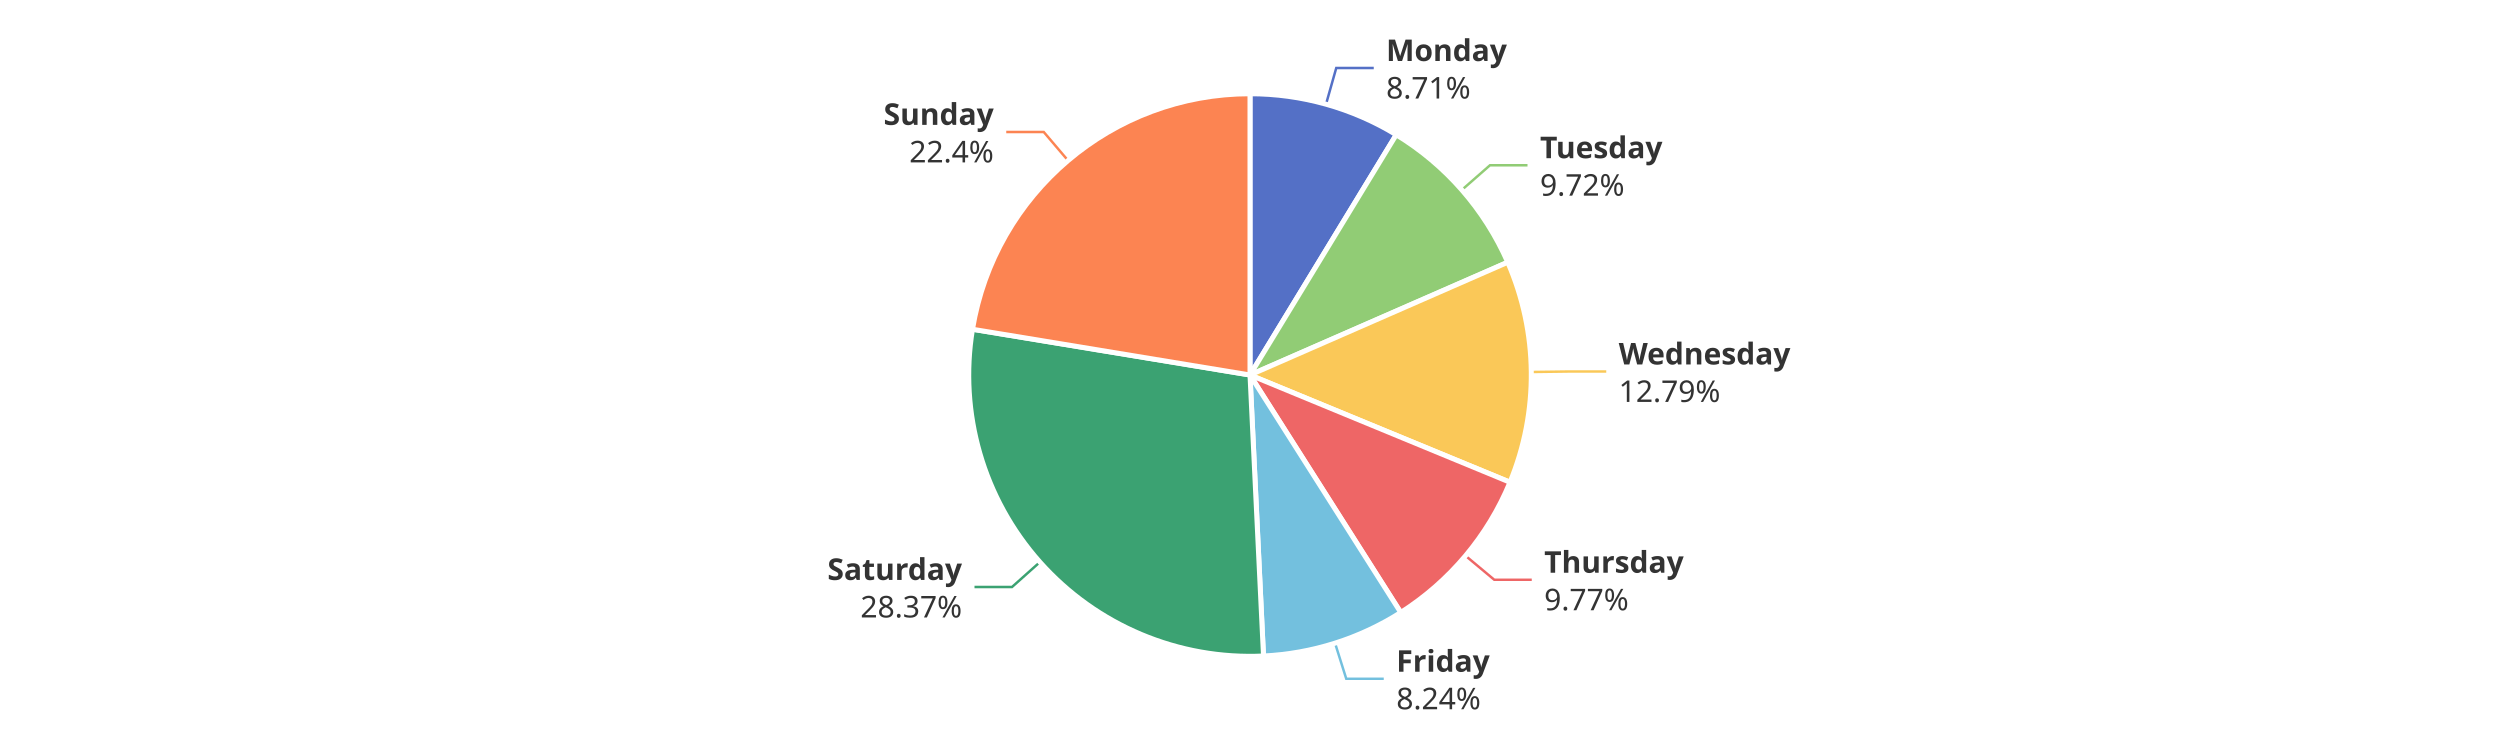
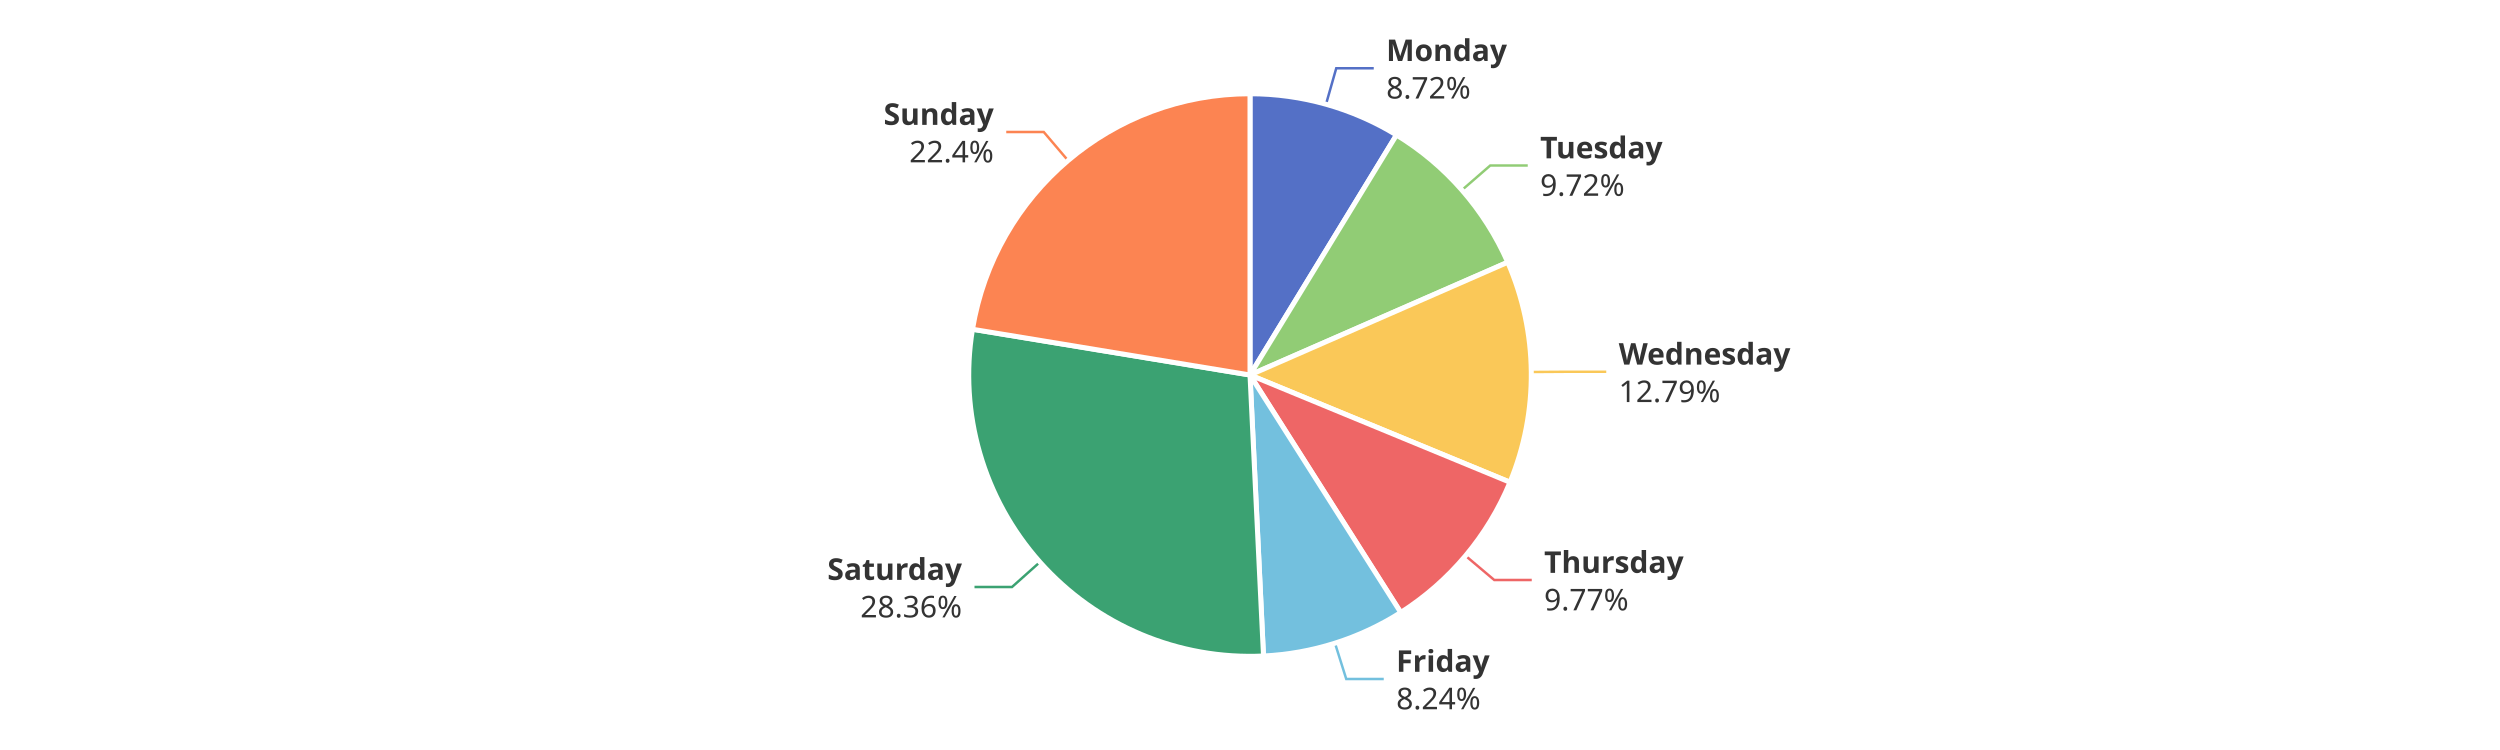
<svg xmlns="http://www.w3.org/2000/svg" width="1000" height="300" version="1.1" baseProfile="full" viewBox="0 0 1000 300">
  <rect width="1000" height="300" x="0" y="0" id="0" fill="#ffffff" />
-   <polyline points="530.4 41.7 534.5 27.2 549.5 27.2" fill="none" stroke="#5470c6" />
-   <polyline points="584.7 76 596 66.1 611 66.1" fill="none" stroke="#91cc75" />
-   <polyline points="612.5 148.8 627.5 148.6 642.5 148.6" fill="none" stroke="#fac858" />
-   <polyline points="586.2 222.3 597.7 231.9 612.7 231.9" fill="none" stroke="#ee6666" />
-   <polyline points="534 257.2 538.5 271.5 553.5 271.5" fill="none" stroke="#73c0de" />
+   <polyline points="530.4 41.7 534.5 27.3 549.5 27.3" fill="none" stroke="#5470c6" />
+   <polyline points="584.8 76 596.1 66.2 611.1 66.2" fill="none" stroke="#91cc75" />
+   <polyline points="612.5 148.8 627.5 148.7 642.5 148.7" fill="none" stroke="#fac858" />
+   <polyline points="586.2 222.3 597.7 232 612.7 232" fill="none" stroke="#ee6666" />
+   <polyline points="534 257.3 538.5 271.6 553.5 271.6" fill="none" stroke="#73c0de" />
  <polyline points="416 224.8 404.8 234.8 389.8 234.8" fill="none" stroke="#3ba272" />
  <polyline points="427.2 64.2 417.5 52.8 402.5 52.8" fill="none" stroke="#fc8452" />
-   <path d="M500 37.5A112.5 112.5 0 0 1 558.5 53.9L500 150Z" fill="#5470c6" stroke="#fff" stroke-width="2" stroke-linejoin="round" />
-   <path d="M558.5 53.9A112.5 112.5 0 0 1 603.1 104.9L500 150Z" fill="#91cc75" stroke="#fff" stroke-width="2" stroke-linejoin="round" />
+   <path d="M500 37.5A112.5 112.5 0 0 1 558.6 54L500 150Z" fill="#5470c6" stroke="#fff" stroke-width="2" stroke-linejoin="round" />
+   <path d="M558.6 54A112.5 112.5 0 0 1 603.1 104.9L500 150Z" fill="#91cc75" stroke="#fff" stroke-width="2" stroke-linejoin="round" />
  <path d="M603.1 104.9A112.5 112.5 0 0 1 604 192.9L500 150Z" fill="#fac858" stroke="#fff" stroke-width="2" stroke-linejoin="round" />
  <path d="M604 192.9A112.5 112.5 0 0 1 560.3 245L500 150Z" fill="#ee6666" stroke="#fff" stroke-width="2" stroke-linejoin="round" />
  <path d="M560.3 245A112.5 112.5 0 0 1 505.4 262.4L500 150Z" fill="#73c0de" stroke="#fff" stroke-width="2" stroke-linejoin="round" />
  <path d="M505.4 262.4A112.5 112.5 0 0 1 389 131.7L500 150Z" fill="#3ba272" stroke="#fff" stroke-width="2" stroke-linejoin="round" />
  <path d="M389 131.7A112.5 112.5 0 0 1 500 37.5L500 150Z" fill="#fc8452" stroke="#fff" stroke-width="2" stroke-linejoin="round" />
-   <path d="M0 -15l42.8 0l0 30l-42.8 0Z" transform="translate(554.4578 27.2445)" fill="none" />
-   <text dominant-baseline="central" text-anchor="start" style="font-size:12px;font-family:sans-serif;font-weight:bold;" y="-7.5" transform="translate(554.4578 27.2445)" fill="#333" stroke="rgb(255,255,255)" stroke-width="2" paint-order="stroke" stroke-miterlimit="2">Monday</text>
-   <text dominant-baseline="central" text-anchor="start" style="font-size:12px;font-family:sans-serif;" y="7.5" transform="translate(554.4578 27.2445)" fill="#333" stroke="rgb(255,255,255)" stroke-width="2" paint-order="stroke" stroke-miterlimit="2">8.71%</text>
-   <path d="M0 -15l46.2 0l0 30l-46.2 0Z" transform="translate(616.0162 66.1124)" fill="none" />
-   <text dominant-baseline="central" text-anchor="start" style="font-size:12px;font-family:sans-serif;font-weight:bold;" y="-7.5" transform="translate(616.0162 66.1124)" fill="#333" stroke="rgb(255,255,255)" stroke-width="2" paint-order="stroke" stroke-miterlimit="2">Tuesday</text>
-   <text dominant-baseline="central" text-anchor="start" style="font-size:12px;font-family:sans-serif;" y="7.5" transform="translate(616.0162 66.1124)" fill="#333" stroke="rgb(255,255,255)" stroke-width="2" paint-order="stroke" stroke-miterlimit="2">9.72%</text>
-   <path d="M0 -15l63.6 0l0 30l-63.6 0Z" transform="translate(647.4925 148.618)" fill="none" />
-   <text dominant-baseline="central" text-anchor="start" style="font-size:12px;font-family:sans-serif;font-weight:bold;" y="-7.5" transform="translate(647.4925 148.618)" fill="#333" stroke="rgb(255,255,255)" stroke-width="2" paint-order="stroke" stroke-miterlimit="2">Wednesday</text>
-   <text dominant-baseline="central" text-anchor="start" style="font-size:12px;font-family:sans-serif;" y="7.5" transform="translate(647.4925 148.618)" fill="#333" stroke="rgb(255,255,255)" stroke-width="2" paint-order="stroke" stroke-miterlimit="2">12.79%</text>
-   <path d="M0 -15l50.2 0l0 30l-50.2 0Z" transform="translate(617.6835 231.9401)" fill="none" />
-   <text dominant-baseline="central" text-anchor="start" style="font-size:12px;font-family:sans-serif;font-weight:bold;" y="-7.5" transform="translate(617.6835 231.9401)" fill="#333" stroke="rgb(255,255,255)" stroke-width="2" paint-order="stroke" stroke-miterlimit="2">Thursday</text>
-   <text dominant-baseline="central" text-anchor="start" style="font-size:12px;font-family:sans-serif;" y="7.5" transform="translate(617.6835 231.9401)" fill="#333" stroke="rgb(255,255,255)" stroke-width="2" paint-order="stroke" stroke-miterlimit="2">9.77%</text>
-   <path d="M0 -15l34.2 0l0 30l-34.2 0Z" transform="translate(558.5262 271.54)" fill="none" />
-   <text dominant-baseline="central" text-anchor="start" style="font-size:12px;font-family:sans-serif;font-weight:bold;" y="-7.5" transform="translate(558.5262 271.54)" fill="#333" stroke="rgb(255,255,255)" stroke-width="2" paint-order="stroke" stroke-miterlimit="2">Friday</text>
-   <text dominant-baseline="central" text-anchor="start" style="font-size:12px;font-family:sans-serif;" y="7.5" transform="translate(558.5262 271.54)" fill="#333" stroke="rgb(255,255,255)" stroke-width="2" paint-order="stroke" stroke-miterlimit="2">8.24%</text>
-   <path d="M-48.2 -15l48.2 0l0 30l-48.2 0Z" transform="translate(384.8054 234.8188)" fill="none" />
-   <text dominant-baseline="central" text-anchor="end" style="font-size:12px;font-family:sans-serif;font-weight:bold;" y="-7.5" transform="translate(384.8054 234.8188)" fill="#333" stroke="rgb(255,255,255)" stroke-width="2" paint-order="stroke" stroke-miterlimit="2">Saturday</text>
-   <text dominant-baseline="central" text-anchor="end" style="font-size:12px;font-family:sans-serif;" y="7.5" transform="translate(384.8054 234.8188)" fill="#333" stroke="rgb(255,255,255)" stroke-width="2" paint-order="stroke" stroke-miterlimit="2">28.37%</text>
-   <path d="M-40.9 -15l40.9 0l0 30l-40.9 0Z" transform="translate(397.4935 52.7944)" fill="none" />
-   <text dominant-baseline="central" text-anchor="end" style="font-size:12px;font-family:sans-serif;font-weight:bold;" y="-7.5" transform="translate(397.4935 52.7944)" fill="#333" stroke="rgb(255,255,255)" stroke-width="2" paint-order="stroke" stroke-miterlimit="2">Sunday</text>
-   <text dominant-baseline="central" text-anchor="end" style="font-size:12px;font-family:sans-serif;" y="7.5" transform="translate(397.4935 52.7944)" fill="#333" stroke="rgb(255,255,255)" stroke-width="2" paint-order="stroke" stroke-miterlimit="2">22.4%</text>
+   <path d="M0 -15l42.8 0l0 30l-42.8 0Z" transform="translate(554.493 27.2544)" fill="none" />
+   <text dominant-baseline="central" text-anchor="start" style="font-size:12px;font-family:sans-serif;font-weight:bold;" y="-7.5" transform="translate(554.493 27.2544)" fill="#333" stroke="rgb(255,255,255)" stroke-width="2" paint-order="stroke" stroke-miterlimit="2">Monday</text>
+   <text dominant-baseline="central" text-anchor="start" style="font-size:12px;font-family:sans-serif;" y="7.5" transform="translate(554.493 27.2544)" fill="#333" stroke="rgb(255,255,255)" stroke-width="2" paint-order="stroke" stroke-miterlimit="2">8.72%</text>
+   <path d="M0 -15l46.2 0l0 30l-46.2 0Z" transform="translate(616.0618 66.1645)" fill="none" />
+   <text dominant-baseline="central" text-anchor="start" style="font-size:12px;font-family:sans-serif;font-weight:bold;" y="-7.5" transform="translate(616.0618 66.1645)" fill="#333" stroke="rgb(255,255,255)" stroke-width="2" paint-order="stroke" stroke-miterlimit="2">Tuesday</text>
+   <text dominant-baseline="central" text-anchor="start" style="font-size:12px;font-family:sans-serif;" y="7.5" transform="translate(616.0618 66.1645)" fill="#333" stroke="rgb(255,255,255)" stroke-width="2" paint-order="stroke" stroke-miterlimit="2">9.72%</text>
+   <path d="M0 -15l63.6 0l0 30l-63.6 0Z" transform="translate(647.4931 148.6782)" fill="none" />
+   <text dominant-baseline="central" text-anchor="start" style="font-size:12px;font-family:sans-serif;font-weight:bold;" y="-7.5" transform="translate(647.4931 148.6782)" fill="#333" stroke="rgb(255,255,255)" stroke-width="2" paint-order="stroke" stroke-miterlimit="2">Wednesday</text>
+   <text dominant-baseline="central" text-anchor="start" style="font-size:12px;font-family:sans-serif;" y="7.5" transform="translate(647.4931 148.6782)" fill="#333" stroke="rgb(255,255,255)" stroke-width="2" paint-order="stroke" stroke-miterlimit="2">12.79%</text>
+   <path d="M0 -15l50.2 0l0 30l-50.2 0Z" transform="translate(617.6506 231.9793)" fill="none" />
+   <text dominant-baseline="central" text-anchor="start" style="font-size:12px;font-family:sans-serif;font-weight:bold;" y="-7.5" transform="translate(617.6506 231.9793)" fill="#333" stroke="rgb(255,255,255)" stroke-width="2" paint-order="stroke" stroke-miterlimit="2">Thursday</text>
+   <text dominant-baseline="central" text-anchor="start" style="font-size:12px;font-family:sans-serif;" y="7.5" transform="translate(617.6506 231.9793)" fill="#333" stroke="rgb(255,255,255)" stroke-width="2" paint-order="stroke" stroke-miterlimit="2">9.77%</text>
+   <path d="M0 -15l34.2 0l0 30l-34.2 0Z" transform="translate(558.4843 271.5533)" fill="none" />
+   <text dominant-baseline="central" text-anchor="start" style="font-size:12px;font-family:sans-serif;font-weight:bold;" y="-7.5" transform="translate(558.4843 271.5533)" fill="#333" stroke="rgb(255,255,255)" stroke-width="2" paint-order="stroke" stroke-miterlimit="2">Friday</text>
+   <text dominant-baseline="central" text-anchor="start" style="font-size:12px;font-family:sans-serif;" y="7.5" transform="translate(558.4843 271.5533)" fill="#333" stroke="rgb(255,255,255)" stroke-width="2" paint-order="stroke" stroke-miterlimit="2">8.24%</text>
+   <path d="M-48.2 -15l48.2 0l0 30l-48.2 0Z" transform="translate(384.7859 234.7969)" fill="none" />
+   <text dominant-baseline="central" text-anchor="end" style="font-size:12px;font-family:sans-serif;font-weight:bold;" y="-7.5" transform="translate(384.7859 234.7969)" fill="#333" stroke="rgb(255,255,255)" stroke-width="2" paint-order="stroke" stroke-miterlimit="2">Saturday</text>
+   <text dominant-baseline="central" text-anchor="end" style="font-size:12px;font-family:sans-serif;" y="7.5" transform="translate(384.7859 234.7969)" fill="#333" stroke="rgb(255,255,255)" stroke-width="2" paint-order="stroke" stroke-miterlimit="2">28.36%</text>
+   <path d="M-40.9 -15l40.9 0l0 30l-40.9 0Z" transform="translate(397.5004 52.7886)" fill="none" />
+   <text dominant-baseline="central" text-anchor="end" style="font-size:12px;font-family:sans-serif;font-weight:bold;" y="-7.5" transform="translate(397.5004 52.7886)" fill="#333" stroke="rgb(255,255,255)" stroke-width="2" paint-order="stroke" stroke-miterlimit="2">Sunday</text>
+   <text dominant-baseline="central" text-anchor="end" style="font-size:12px;font-family:sans-serif;" y="7.5" transform="translate(397.5004 52.7886)" fill="#333" stroke="rgb(255,255,255)" stroke-width="2" paint-order="stroke" stroke-miterlimit="2">22.4%</text>
</svg>
